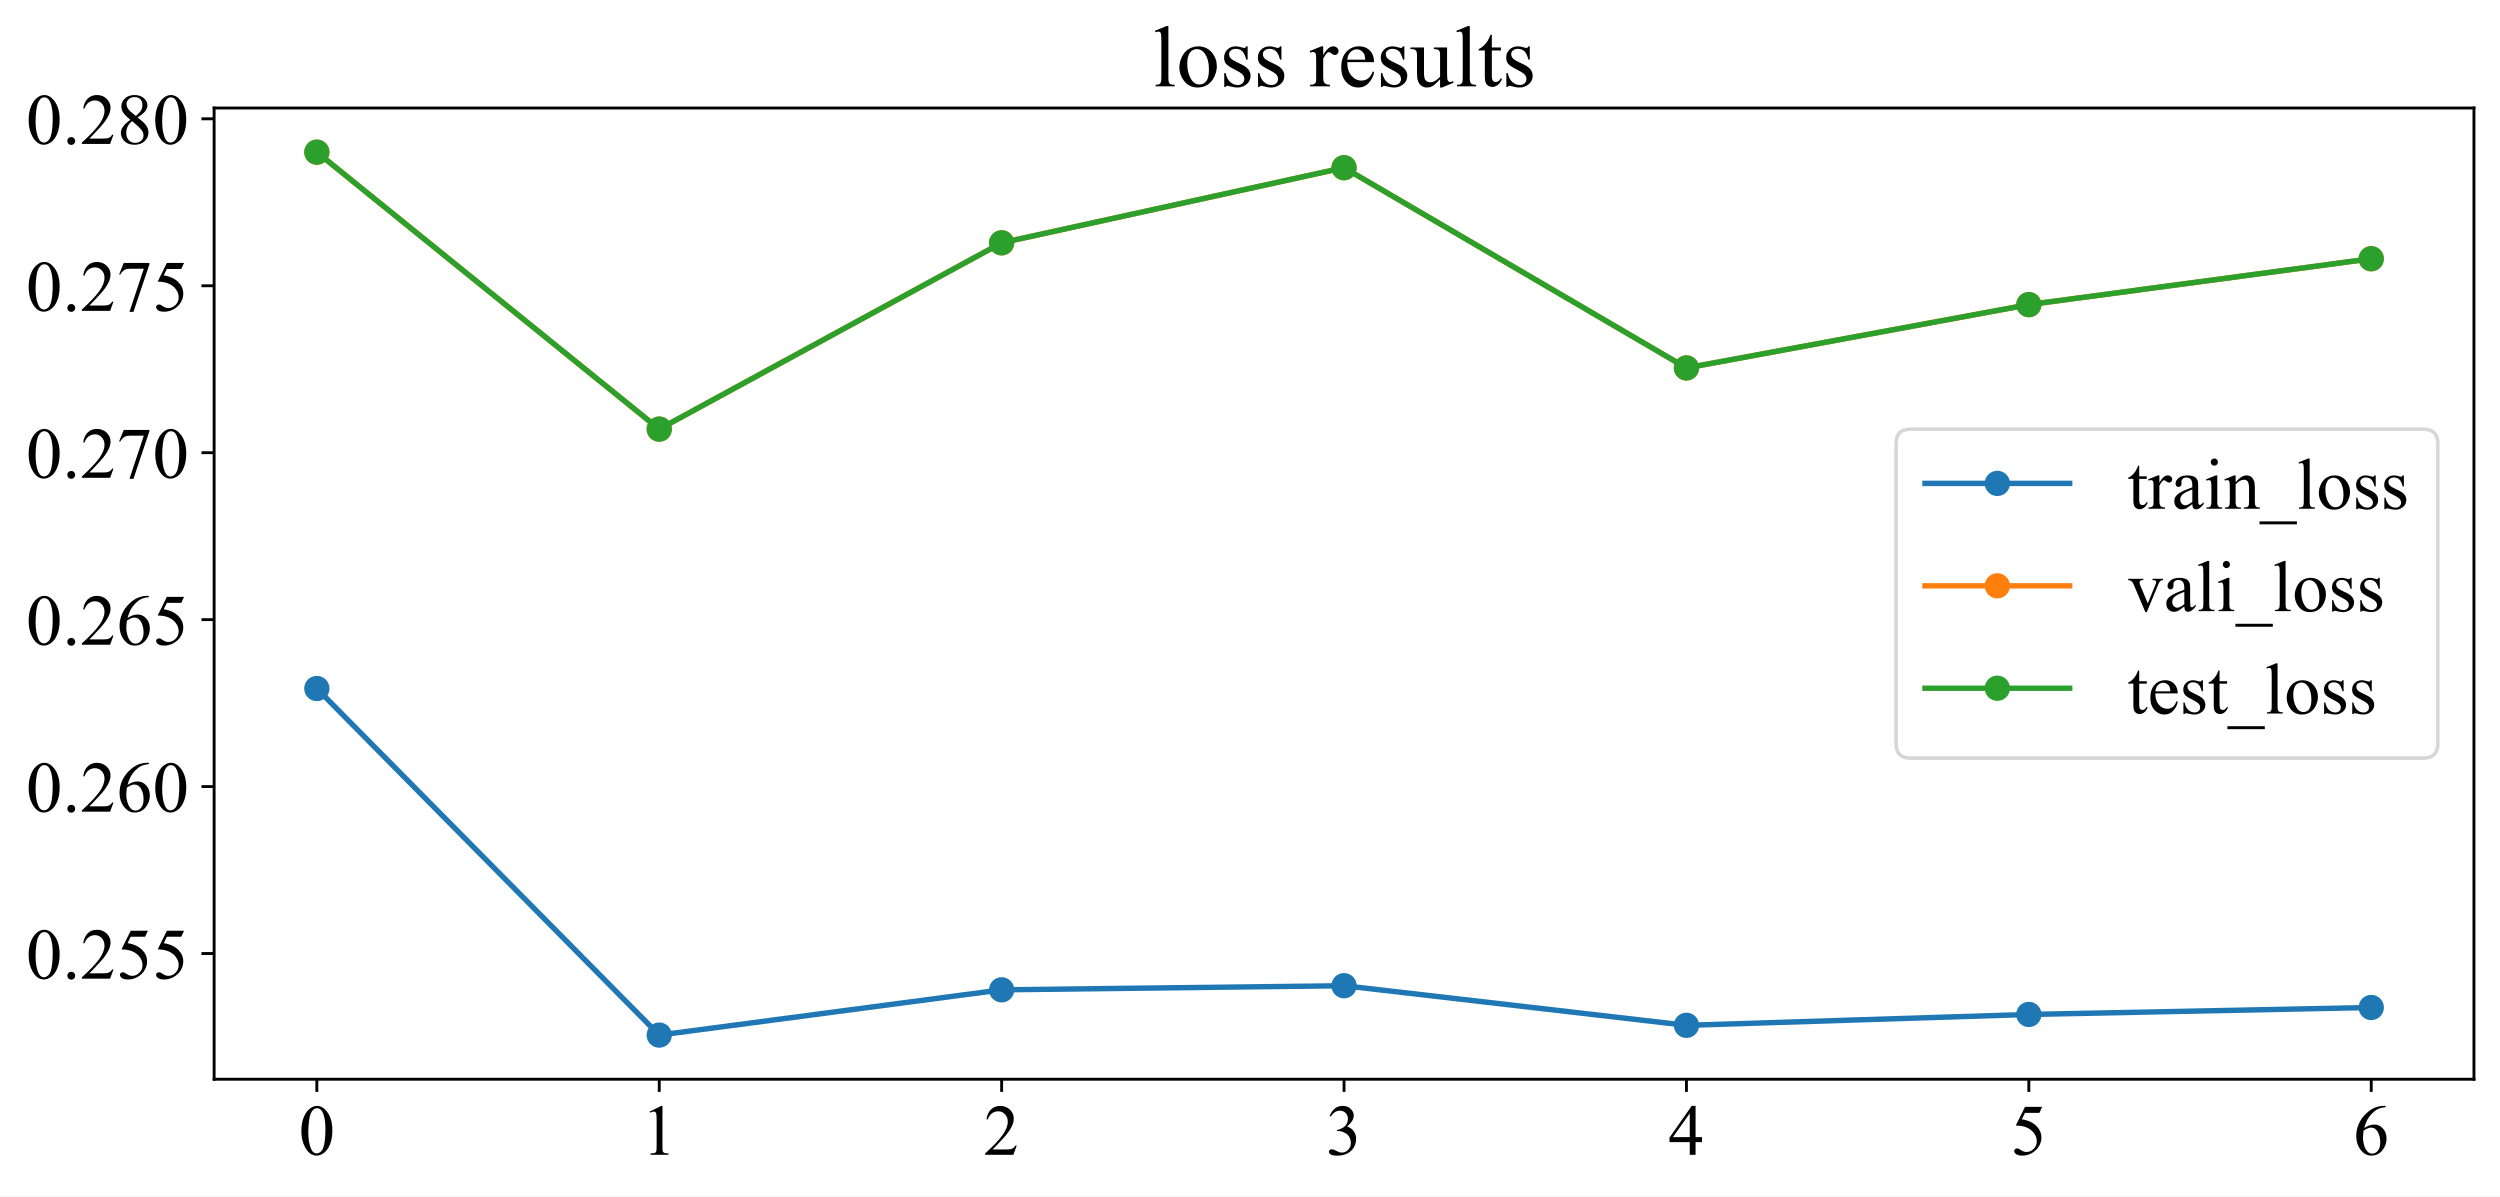
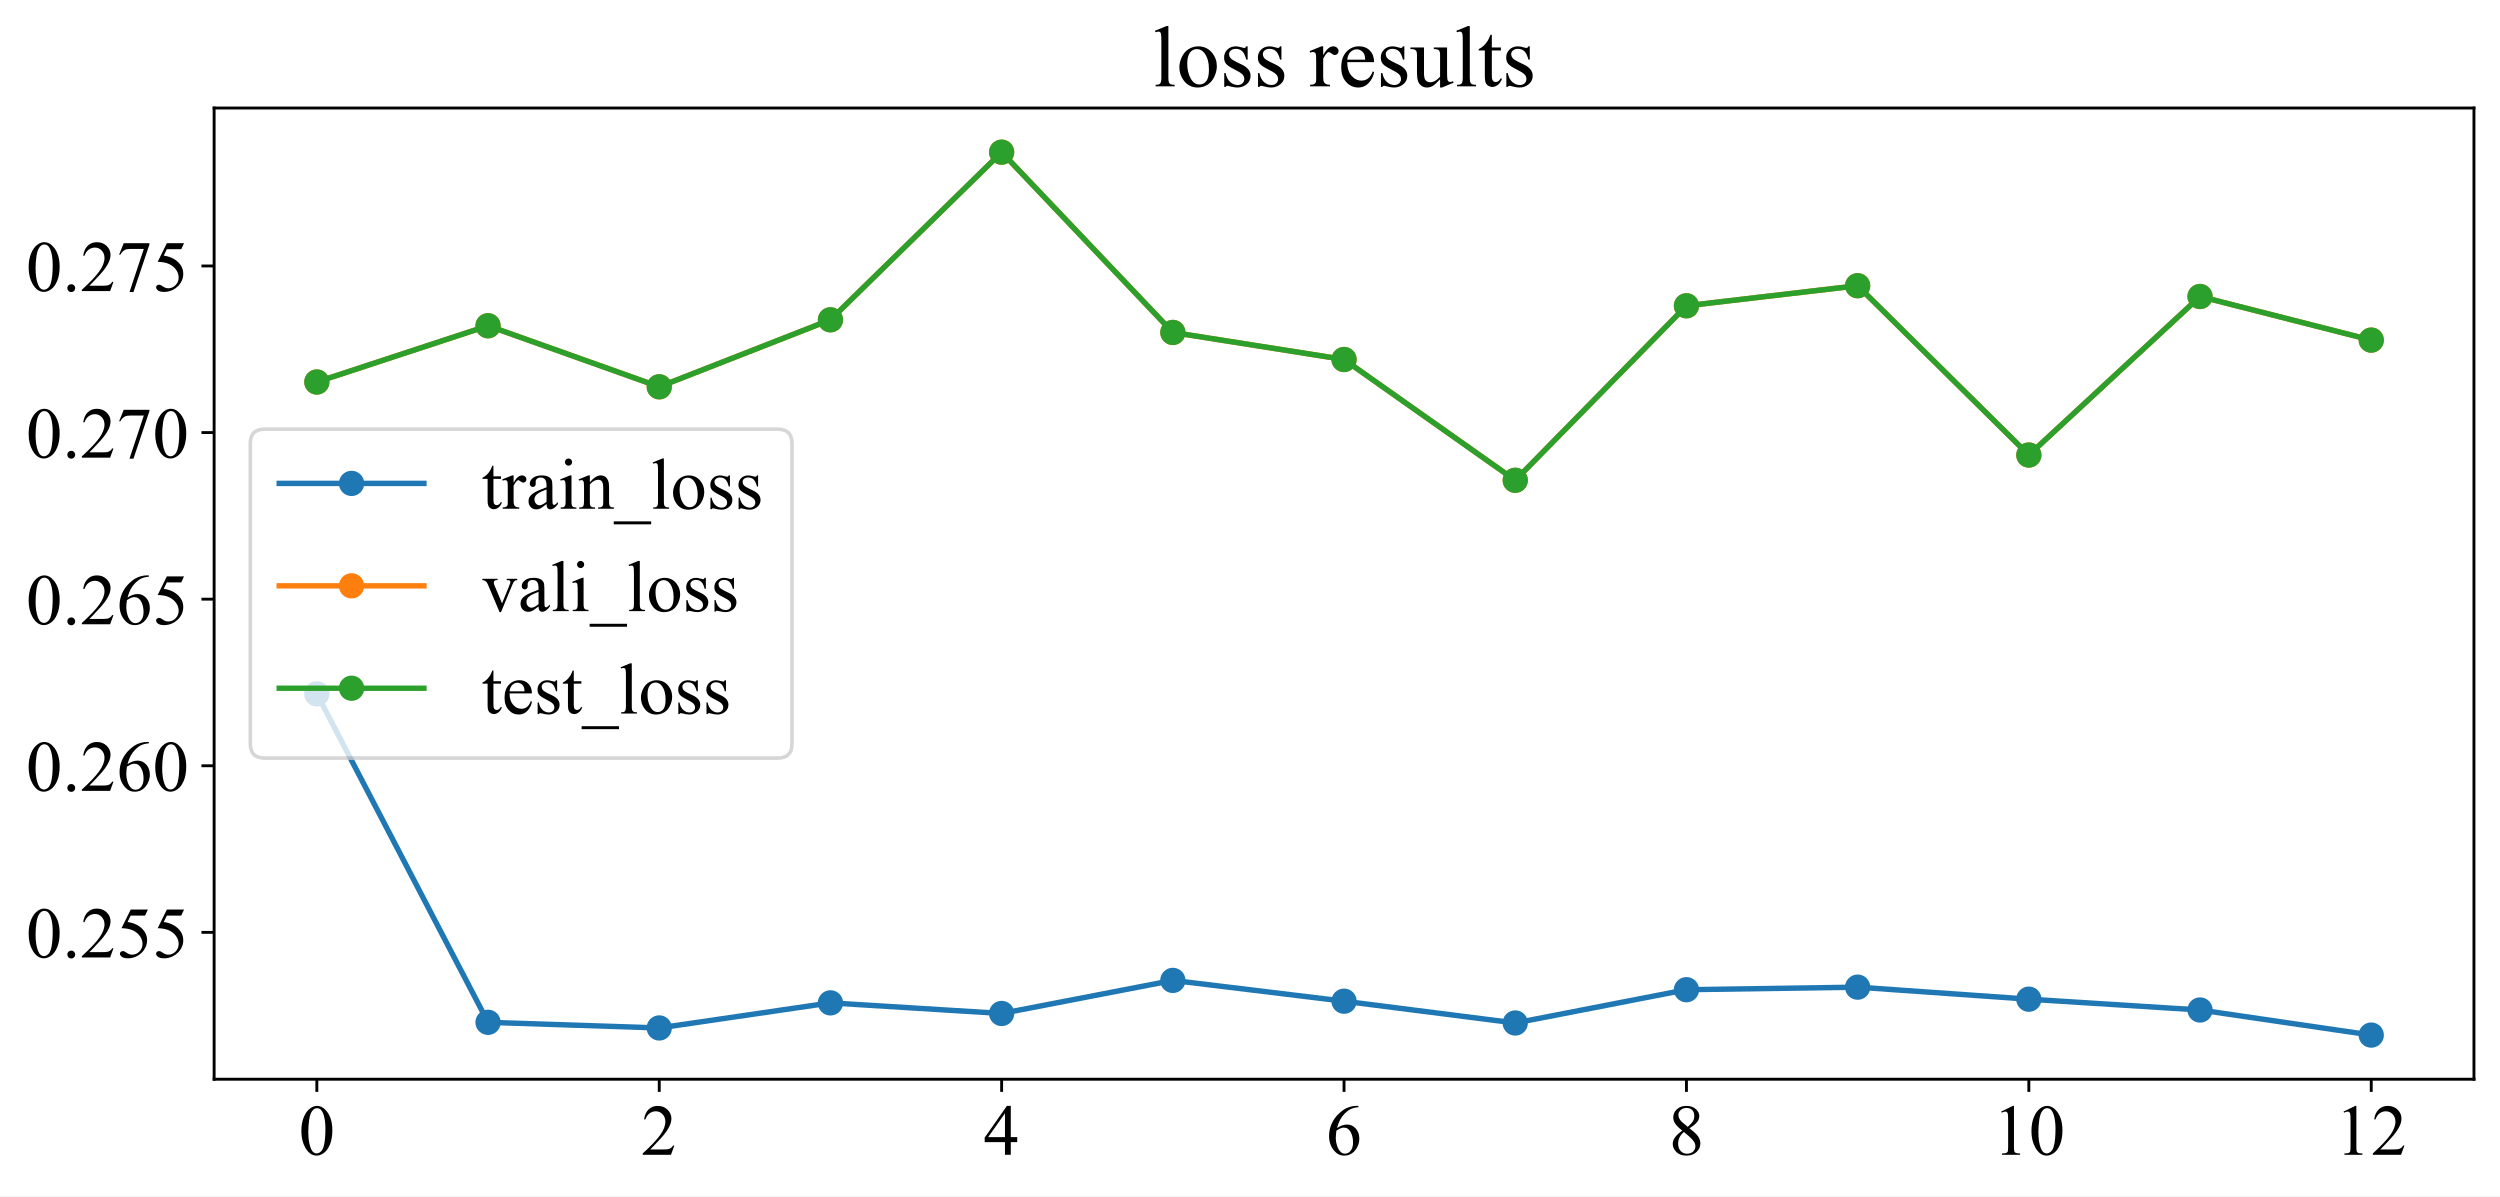
<svg xmlns="http://www.w3.org/2000/svg" xmlns:xlink="http://www.w3.org/1999/xlink" width="691.2pt" height="330.751pt" viewBox="0 0 691.2 330.751" version="1.1">
  <defs>
    <style type="text/css">*{stroke-linejoin: round; stroke-linecap: butt}</style>
  </defs>
  <g id="figure_1">
    <g id="patch_1">
      <path d="M 0 330.751  L 691.2 330.751  L 691.2 0  L 0 0  z " style="fill: #ffffff" />
    </g>
    <g id="axes_1">
      <g id="patch_2">
        <path d="M 59.2 298.385  L 684 298.385  L 684 29.865  L 59.2 29.865  z " style="fill: #ffffff" />
      </g>
      <g id="matplotlib.axis_1">
        <g id="xtick_1">
          <g id="line2d_1">
            <defs>
-               <path id="m67ac9204cd" d="M 0 0  L 0 3.5  " style="stroke: #000000; stroke-width: 0.8" />
+               <path id="m370ba5bcae" d="M 0 0  L 0 3.5  " style="stroke: #000000; stroke-width: 0.8" />
            </defs>
            <g>
-               <use xlink:href="#m67ac9204cd" x="87.6" y="298.385" style="stroke: #000000; stroke-width: 0.8" />
+               <use xlink:href="#m370ba5bcae" x="87.6" y="298.385" style="stroke: #000000; stroke-width: 0.8" />
            </g>
          </g>
          <g id="text_1">
            <g transform="translate(82.6 319.2725) scale(0.2 -0.2)">
              <defs>
                <path id="TimesNewRomanPSMT-30" d="M 231 2094  Q 231 2819 450 3342  Q 669 3866 1031 4122  Q 1313 4325 1613 4325  Q 2100 4325 2488 3828  Q 2972 3213 2972 2159  Q 2972 1422 2759 906  Q 2547 391 2217 158  Q 1888 -75 1581 -75  Q 975 -75 572 641  Q 231 1244 231 2094  z M 844 2016  Q 844 1141 1059 588  Q 1238 122 1591 122  Q 1759 122 1940 273  Q 2122 425 2216 781  Q 2359 1319 2359 2297  Q 2359 3022 2209 3506  Q 2097 3866 1919 4016  Q 1791 4119 1609 4119  Q 1397 4119 1231 3928  Q 1006 3669 925 3112  Q 844 2556 844 2016  z " transform="scale(0.015625)" />
              </defs>
              <use xlink:href="#TimesNewRomanPSMT-30" />
            </g>
          </g>
        </g>
        <g id="xtick_2">
          <g id="line2d_2">
            <g>
-               <use xlink:href="#m67ac9204cd" x="182.267" y="298.385" style="stroke: #000000; stroke-width: 0.8" />
+               <use xlink:href="#m370ba5bcae" x="182.267" y="298.385" style="stroke: #000000; stroke-width: 0.8" />
            </g>
          </g>
          <g id="text_2">
            <g transform="translate(177.2667 319.2725) scale(0.2 -0.2)">
              <defs>
-                 <path id="TimesNewRomanPSMT-31" d="M 750 3822  L 1781 4325  L 1884 4325  L 1884 747  Q 1884 391 1914 303  Q 1944 216 2037 169  Q 2131 122 2419 116  L 2419 0  L 825 0  L 825 116  Q 1125 122 1212 167  Q 1300 213 1334 289  Q 1369 366 1369 747  L 1369 3034  Q 1369 3497 1338 3628  Q 1316 3728 1258 3775  Q 1200 3822 1119 3822  Q 1003 3822 797 3725  L 750 3822  z " transform="scale(0.015625)" />
-               </defs>
-               <use xlink:href="#TimesNewRomanPSMT-31" />
+                 <path id="TimesNewRomanPSMT-32" d="M 2934 816  L 2638 0  L 138 0  L 138 116  Q 1241 1122 1691 1759  Q 2141 2397 2141 2925  Q 2141 3328 1894 3587  Q 1647 3847 1303 3847  Q 991 3847 742 3664  Q 494 3481 375 3128  L 259 3128  Q 338 3706 661 4015  Q 984 4325 1469 4325  Q 1984 4325 2329 3994  Q 2675 3663 2675 3213  Q 2675 2891 2525 2569  Q 2294 2063 1775 1497  Q 997 647 803 472  L 1909 472  Q 2247 472 2383 497  Q 2519 522 2628 598  Q 2738 675 2819 816  L 2934 816  z " transform="scale(0.015625)" />
+               </defs>
+               <use xlink:href="#TimesNewRomanPSMT-32" />
            </g>
          </g>
        </g>
        <g id="xtick_3">
          <g id="line2d_3">
            <g>
-               <use xlink:href="#m67ac9204cd" x="276.933" y="298.385" style="stroke: #000000; stroke-width: 0.8" />
+               <use xlink:href="#m370ba5bcae" x="276.933" y="298.385" style="stroke: #000000; stroke-width: 0.8" />
            </g>
          </g>
          <g id="text_3">
            <g transform="translate(271.9333 319.2725) scale(0.2 -0.2)">
              <defs>
-                 <path id="TimesNewRomanPSMT-32" d="M 2934 816  L 2638 0  L 138 0  L 138 116  Q 1241 1122 1691 1759  Q 2141 2397 2141 2925  Q 2141 3328 1894 3587  Q 1647 3847 1303 3847  Q 991 3847 742 3664  Q 494 3481 375 3128  L 259 3128  Q 338 3706 661 4015  Q 984 4325 1469 4325  Q 1984 4325 2329 3994  Q 2675 3663 2675 3213  Q 2675 2891 2525 2569  Q 2294 2063 1775 1497  Q 997 647 803 472  L 1909 472  Q 2247 472 2383 497  Q 2519 522 2628 598  Q 2738 675 2819 816  L 2934 816  z " transform="scale(0.015625)" />
-               </defs>
-               <use xlink:href="#TimesNewRomanPSMT-32" />
+                 <path id="TimesNewRomanPSMT-34" d="M 2978 1563  L 2978 1119  L 2409 1119  L 2409 0  L 1894 0  L 1894 1119  L 100 1119  L 100 1519  L 2066 4325  L 2409 4325  L 2409 1563  L 2978 1563  z M 1894 1563  L 1894 3666  L 406 1563  L 1894 1563  z " transform="scale(0.015625)" />
+               </defs>
+               <use xlink:href="#TimesNewRomanPSMT-34" />
            </g>
          </g>
        </g>
        <g id="xtick_4">
          <g id="line2d_4">
            <g>
-               <use xlink:href="#m67ac9204cd" x="371.6" y="298.385" style="stroke: #000000; stroke-width: 0.8" />
+               <use xlink:href="#m370ba5bcae" x="371.6" y="298.385" style="stroke: #000000; stroke-width: 0.8" />
            </g>
          </g>
          <g id="text_4">
            <g transform="translate(366.6 319.2725) scale(0.2 -0.2)">
              <defs>
-                 <path id="TimesNewRomanPSMT-33" d="M 325 3431  Q 506 3859 782 4092  Q 1059 4325 1472 4325  Q 1981 4325 2253 3994  Q 2459 3747 2459 3466  Q 2459 3003 1878 2509  Q 2269 2356 2469 2072  Q 2669 1788 2669 1403  Q 2669 853 2319 450  Q 1863 -75 997 -75  Q 569 -75 414 31  Q 259 138 259 259  Q 259 350 332 419  Q 406 488 509 488  Q 588 488 669 463  Q 722 447 909 348  Q 1097 250 1169 231  Q 1284 197 1416 197  Q 1734 197 1970 444  Q 2206 691 2206 1028  Q 2206 1275 2097 1509  Q 2016 1684 1919 1775  Q 1784 1900 1550 2001  Q 1316 2103 1072 2103  L 972 2103  L 972 2197  Q 1219 2228 1467 2375  Q 1716 2522 1828 2728  Q 1941 2934 1941 3181  Q 1941 3503 1739 3701  Q 1538 3900 1238 3900  Q 753 3900 428 3381  L 325 3431  z " transform="scale(0.015625)" />
-               </defs>
-               <use xlink:href="#TimesNewRomanPSMT-33" />
+                 <path id="TimesNewRomanPSMT-36" d="M 2869 4325  L 2869 4209  Q 2456 4169 2195 4045  Q 1934 3922 1679 3669  Q 1425 3416 1258 3105  Q 1091 2794 978 2366  Q 1428 2675 1881 2675  Q 2316 2675 2634 2325  Q 2953 1975 2953 1425  Q 2953 894 2631 456  Q 2244 -75 1606 -75  Q 1172 -75 869 213  Q 275 772 275 1663  Q 275 2231 503 2743  Q 731 3256 1154 3653  Q 1578 4050 1965 4187  Q 2353 4325 2688 4325  L 2869 4325  z M 925 2138  Q 869 1716 869 1456  Q 869 1156 980 804  Q 1091 453 1309 247  Q 1469 100 1697 100  Q 1969 100 2183 356  Q 2397 613 2397 1088  Q 2397 1622 2184 2012  Q 1972 2403 1581 2403  Q 1463 2403 1327 2353  Q 1191 2303 925 2138  z " transform="scale(0.015625)" />
+               </defs>
+               <use xlink:href="#TimesNewRomanPSMT-36" />
            </g>
          </g>
        </g>
        <g id="xtick_5">
          <g id="line2d_5">
            <g>
-               <use xlink:href="#m67ac9204cd" x="466.267" y="298.385" style="stroke: #000000; stroke-width: 0.8" />
+               <use xlink:href="#m370ba5bcae" x="466.267" y="298.385" style="stroke: #000000; stroke-width: 0.8" />
            </g>
          </g>
          <g id="text_5">
            <g transform="translate(461.2667 319.2725) scale(0.2 -0.2)">
              <defs>
-                 <path id="TimesNewRomanPSMT-34" d="M 2978 1563  L 2978 1119  L 2409 1119  L 2409 0  L 1894 0  L 1894 1119  L 100 1119  L 100 1519  L 2066 4325  L 2409 4325  L 2409 1563  L 2978 1563  z M 1894 1563  L 1894 3666  L 406 1563  L 1894 1563  z " transform="scale(0.015625)" />
-               </defs>
-               <use xlink:href="#TimesNewRomanPSMT-34" />
+                 <path id="TimesNewRomanPSMT-38" d="M 1228 2134  Q 725 2547 579 2797  Q 434 3047 434 3316  Q 434 3728 753 4026  Q 1072 4325 1600 4325  Q 2113 4325 2425 4047  Q 2738 3769 2738 3413  Q 2738 3175 2569 2928  Q 2400 2681 1866 2347  Q 2416 1922 2594 1678  Q 2831 1359 2831 1006  Q 2831 559 2490 242  Q 2150 -75 1597 -75  Q 994 -75 656 303  Q 388 606 388 966  Q 388 1247 577 1523  Q 766 1800 1228 2134  z M 1719 2469  Q 2094 2806 2194 3001  Q 2294 3197 2294 3444  Q 2294 3772 2109 3958  Q 1925 4144 1606 4144  Q 1288 4144 1088 3959  Q 888 3775 888 3528  Q 888 3366 970 3203  Q 1053 3041 1206 2894  L 1719 2469  z M 1375 2016  Q 1116 1797 991 1539  Q 866 1281 866 981  Q 866 578 1086 336  Q 1306 94 1647 94  Q 1984 94 2187 284  Q 2391 475 2391 747  Q 2391 972 2272 1150  Q 2050 1481 1375 2016  z " transform="scale(0.015625)" />
+               </defs>
+               <use xlink:href="#TimesNewRomanPSMT-38" />
            </g>
          </g>
        </g>
        <g id="xtick_6">
          <g id="line2d_6">
            <g>
-               <use xlink:href="#m67ac9204cd" x="560.933" y="298.385" style="stroke: #000000; stroke-width: 0.8" />
+               <use xlink:href="#m370ba5bcae" x="560.933" y="298.385" style="stroke: #000000; stroke-width: 0.8" />
            </g>
          </g>
          <g id="text_6">
-             <g transform="translate(555.9333 319.2725) scale(0.2 -0.2)">
-               <defs>
-                 <path id="TimesNewRomanPSMT-35" d="M 2778 4238  L 2534 3706  L 1259 3706  L 981 3138  Q 1809 3016 2294 2522  Q 2709 2097 2709 1522  Q 2709 1188 2573 903  Q 2438 619 2231 419  Q 2025 219 1772 97  Q 1413 -75 1034 -75  Q 653 -75 479 54  Q 306 184 306 341  Q 306 428 378 495  Q 450 563 559 563  Q 641 563 702 538  Q 763 513 909 409  Q 1144 247 1384 247  Q 1750 247 2026 523  Q 2303 800 2303 1197  Q 2303 1581 2056 1914  Q 1809 2247 1375 2428  Q 1034 2569 447 2591  L 1259 4238  L 2778 4238  z " transform="scale(0.015625)" />
-               </defs>
-               <use xlink:href="#TimesNewRomanPSMT-35" />
+             <g transform="translate(550.9333 319.2725) scale(0.2 -0.2)">
+               <defs>
+                 <path id="TimesNewRomanPSMT-31" d="M 750 3822  L 1781 4325  L 1884 4325  L 1884 747  Q 1884 391 1914 303  Q 1944 216 2037 169  Q 2131 122 2419 116  L 2419 0  L 825 0  L 825 116  Q 1125 122 1212 167  Q 1300 213 1334 289  Q 1369 366 1369 747  L 1369 3034  Q 1369 3497 1338 3628  Q 1316 3728 1258 3775  Q 1200 3822 1119 3822  Q 1003 3822 797 3725  L 750 3822  z " transform="scale(0.015625)" />
+               </defs>
+               <use xlink:href="#TimesNewRomanPSMT-31" />
+               <use xlink:href="#TimesNewRomanPSMT-30" x="50" />
            </g>
          </g>
        </g>
        <g id="xtick_7">
          <g id="line2d_7">
            <g>
-               <use xlink:href="#m67ac9204cd" x="655.6" y="298.385" style="stroke: #000000; stroke-width: 0.8" />
+               <use xlink:href="#m370ba5bcae" x="655.6" y="298.385" style="stroke: #000000; stroke-width: 0.8" />
            </g>
          </g>
          <g id="text_7">
-             <g transform="translate(650.6 319.2725) scale(0.2 -0.2)">
-               <defs>
-                 <path id="TimesNewRomanPSMT-36" d="M 2869 4325  L 2869 4209  Q 2456 4169 2195 4045  Q 1934 3922 1679 3669  Q 1425 3416 1258 3105  Q 1091 2794 978 2366  Q 1428 2675 1881 2675  Q 2316 2675 2634 2325  Q 2953 1975 2953 1425  Q 2953 894 2631 456  Q 2244 -75 1606 -75  Q 1172 -75 869 213  Q 275 772 275 1663  Q 275 2231 503 2743  Q 731 3256 1154 3653  Q 1578 4050 1965 4187  Q 2353 4325 2688 4325  L 2869 4325  z M 925 2138  Q 869 1716 869 1456  Q 869 1156 980 804  Q 1091 453 1309 247  Q 1469 100 1697 100  Q 1969 100 2183 356  Q 2397 613 2397 1088  Q 2397 1622 2184 2012  Q 1972 2403 1581 2403  Q 1463 2403 1327 2353  Q 1191 2303 925 2138  z " transform="scale(0.015625)" />
-               </defs>
-               <use xlink:href="#TimesNewRomanPSMT-36" />
+             <g transform="translate(645.6 319.2725) scale(0.2 -0.2)">
+               <use xlink:href="#TimesNewRomanPSMT-31" />
+               <use xlink:href="#TimesNewRomanPSMT-32" x="50" />
            </g>
          </g>
        </g>
      </g>
      <g id="matplotlib.axis_2">
        <g id="ytick_1">
          <g id="line2d_8">
            <defs>
-               <path id="mc01f4f0c66" d="M 0 0  L -3.5 0  " style="stroke: #000000; stroke-width: 0.8" />
+               <path id="m5ca596a3f6" d="M 0 0  L -3.5 0  " style="stroke: #000000; stroke-width: 0.8" />
            </defs>
            <g>
-               <use xlink:href="#mc01f4f0c66" x="59.2" y="263.63" style="stroke: #000000; stroke-width: 0.8" />
+               <use xlink:href="#m5ca596a3f6" x="59.2" y="257.776" style="stroke: #000000; stroke-width: 0.8" />
            </g>
          </g>
          <g id="text_8">
-             <g transform="translate(7.2 270.5738) scale(0.2 -0.2)">
+             <g transform="translate(7.2 264.7196) scale(0.2 -0.2)">
              <defs>
                <path id="TimesNewRomanPSMT-2e" d="M 800 606  Q 947 606 1047 504  Q 1147 403 1147 259  Q 1147 116 1045 14  Q 944 -88 800 -88  Q 656 -88 554 14  Q 453 116 453 259  Q 453 406 554 506  Q 656 606 800 606  z " transform="scale(0.015625)" />
+                 <path id="TimesNewRomanPSMT-35" d="M 2778 4238  L 2534 3706  L 1259 3706  L 981 3138  Q 1809 3016 2294 2522  Q 2709 2097 2709 1522  Q 2709 1188 2573 903  Q 2438 619 2231 419  Q 2025 219 1772 97  Q 1413 -75 1034 -75  Q 653 -75 479 54  Q 306 184 306 341  Q 306 428 378 495  Q 450 563 559 563  Q 641 563 702 538  Q 763 513 909 409  Q 1144 247 1384 247  Q 1750 247 2026 523  Q 2303 800 2303 1197  Q 2303 1581 2056 1914  Q 1809 2247 1375 2428  Q 1034 2569 447 2591  L 1259 4238  L 2778 4238  z " transform="scale(0.015625)" />
              </defs>
              <use xlink:href="#TimesNewRomanPSMT-30" />
              <use xlink:href="#TimesNewRomanPSMT-2e" x="50" />
              <use xlink:href="#TimesNewRomanPSMT-32" x="75" />
              <use xlink:href="#TimesNewRomanPSMT-35" x="125" />
              <use xlink:href="#TimesNewRomanPSMT-35" x="175" />
            </g>
          </g>
        </g>
        <g id="ytick_2">
          <g id="line2d_9">
            <g>
-               <use xlink:href="#mc01f4f0c66" x="59.2" y="217.473" style="stroke: #000000; stroke-width: 0.8" />
+               <use xlink:href="#m5ca596a3f6" x="59.2" y="211.715" style="stroke: #000000; stroke-width: 0.8" />
            </g>
          </g>
          <g id="text_9">
-             <g transform="translate(7.2 224.4169) scale(0.2 -0.2)">
+             <g transform="translate(7.2 218.6587) scale(0.2 -0.2)">
              <use xlink:href="#TimesNewRomanPSMT-30" />
              <use xlink:href="#TimesNewRomanPSMT-2e" x="50" />
              <use xlink:href="#TimesNewRomanPSMT-32" x="75" />
              <use xlink:href="#TimesNewRomanPSMT-36" x="125" />
              <use xlink:href="#TimesNewRomanPSMT-30" x="175" />
            </g>
          </g>
        </g>
        <g id="ytick_3">
          <g id="line2d_10">
            <g>
-               <use xlink:href="#mc01f4f0c66" x="59.2" y="171.316" style="stroke: #000000; stroke-width: 0.8" />
+               <use xlink:href="#m5ca596a3f6" x="59.2" y="165.654" style="stroke: #000000; stroke-width: 0.8" />
            </g>
          </g>
          <g id="text_10">
-             <g transform="translate(7.2 178.2601) scale(0.2 -0.2)">
+             <g transform="translate(7.2 172.5979) scale(0.2 -0.2)">
              <use xlink:href="#TimesNewRomanPSMT-30" />
              <use xlink:href="#TimesNewRomanPSMT-2e" x="50" />
              <use xlink:href="#TimesNewRomanPSMT-32" x="75" />
              <use xlink:href="#TimesNewRomanPSMT-36" x="125" />
              <use xlink:href="#TimesNewRomanPSMT-35" x="175" />
            </g>
          </g>
        </g>
        <g id="ytick_4">
          <g id="line2d_11">
            <g>
-               <use xlink:href="#mc01f4f0c66" x="59.2" y="125.159" style="stroke: #000000; stroke-width: 0.8" />
+               <use xlink:href="#m5ca596a3f6" x="59.2" y="119.593" style="stroke: #000000; stroke-width: 0.8" />
            </g>
          </g>
          <g id="text_11">
-             <g transform="translate(7.2 132.1033) scale(0.2 -0.2)">
+             <g transform="translate(7.2 126.537) scale(0.2 -0.2)">
              <defs>
                <path id="TimesNewRomanPSMT-37" d="M 644 4238  L 2916 4238  L 2916 4119  L 1503 -88  L 1153 -88  L 2419 3728  L 1253 3728  Q 900 3728 750 3644  Q 488 3500 328 3200  L 238 3234  L 644 4238  z " transform="scale(0.015625)" />
              </defs>
              <use xlink:href="#TimesNewRomanPSMT-30" />
              <use xlink:href="#TimesNewRomanPSMT-2e" x="50" />
              <use xlink:href="#TimesNewRomanPSMT-32" x="75" />
              <use xlink:href="#TimesNewRomanPSMT-37" x="125" />
              <use xlink:href="#TimesNewRomanPSMT-30" x="175" />
            </g>
          </g>
        </g>
        <g id="ytick_5">
          <g id="line2d_12">
            <g>
-               <use xlink:href="#mc01f4f0c66" x="59.2" y="79.003" style="stroke: #000000; stroke-width: 0.8" />
+               <use xlink:href="#m5ca596a3f6" x="59.2" y="73.532" style="stroke: #000000; stroke-width: 0.8" />
            </g>
          </g>
          <g id="text_12">
-             <g transform="translate(7.2 85.94641) scale(0.2 -0.2)">
+             <g transform="translate(7.2 80.47618) scale(0.2 -0.2)">
              <use xlink:href="#TimesNewRomanPSMT-30" />
              <use xlink:href="#TimesNewRomanPSMT-2e" x="50" />
              <use xlink:href="#TimesNewRomanPSMT-32" x="75" />
              <use xlink:href="#TimesNewRomanPSMT-37" x="125" />
              <use xlink:href="#TimesNewRomanPSMT-35" x="175" />
            </g>
          </g>
        </g>
-         <g id="ytick_6">
-           <g id="line2d_13">
-             <g>
-               <use xlink:href="#mc01f4f0c66" x="59.2" y="32.846" style="stroke: #000000; stroke-width: 0.8" />
-             </g>
-           </g>
-           <g id="text_13">
-             <g transform="translate(7.2 39.78957) scale(0.2 -0.2)">
-               <defs>
-                 <path id="TimesNewRomanPSMT-38" d="M 1228 2134  Q 725 2547 579 2797  Q 434 3047 434 3316  Q 434 3728 753 4026  Q 1072 4325 1600 4325  Q 2113 4325 2425 4047  Q 2738 3769 2738 3413  Q 2738 3175 2569 2928  Q 2400 2681 1866 2347  Q 2416 1922 2594 1678  Q 2831 1359 2831 1006  Q 2831 559 2490 242  Q 2150 -75 1597 -75  Q 994 -75 656 303  Q 388 606 388 966  Q 388 1247 577 1523  Q 766 1800 1228 2134  z M 1719 2469  Q 2094 2806 2194 3001  Q 2294 3197 2294 3444  Q 2294 3772 2109 3958  Q 1925 4144 1606 4144  Q 1288 4144 1088 3959  Q 888 3775 888 3528  Q 888 3366 970 3203  Q 1053 3041 1206 2894  L 1719 2469  z M 1375 2016  Q 1116 1797 991 1539  Q 866 1281 866 981  Q 866 578 1086 336  Q 1306 94 1647 94  Q 1984 94 2187 284  Q 2391 475 2391 747  Q 2391 972 2272 1150  Q 2050 1481 1375 2016  z " transform="scale(0.015625)" />
-               </defs>
-               <use xlink:href="#TimesNewRomanPSMT-30" />
-               <use xlink:href="#TimesNewRomanPSMT-2e" x="50" />
-               <use xlink:href="#TimesNewRomanPSMT-32" x="75" />
-               <use xlink:href="#TimesNewRomanPSMT-38" x="125" />
-               <use xlink:href="#TimesNewRomanPSMT-30" x="175" />
-             </g>
-           </g>
+       </g>
+       <g id="line2d_13">
+         <path d="M 87.6 191.839  L 134.933 282.651  L 182.267 284.208  L 229.6 277.274  L 276.933 280.206  L 324.267 271.062  L 371.6 276.812  L 418.933 282.837  L 466.267 273.633  L 513.6 272.931  L 560.933 276.254  L 608.267 279.245  L 655.6 286.18  " clip-path="url(#pe466300dbd)" style="fill: none; stroke: #1f77b4; stroke-width: 1.5; stroke-linecap: square" />
+         <defs>
+           <path id="m47f98e4c2b" d="M 0 3  C 0.796 3 1.559 2.684 2.121 2.121  C 2.684 1.559 3 0.796 3 0  C 3 -0.796 2.684 -1.559 2.121 -2.121  C 1.559 -2.684 0.796 -3 0 -3  C -0.796 -3 -1.559 -2.684 -2.121 -2.121  C -2.684 -1.559 -3 -0.796 -3 0  C -3 0.796 -2.684 1.559 -2.121 2.121  C -1.559 2.684 -0.796 3 0 3  z " style="stroke: #1f77b4" />
+         </defs>
+         <g clip-path="url(#pe466300dbd)">
+           <use xlink:href="#m47f98e4c2b" x="87.6" y="191.839" style="fill: #1f77b4; stroke: #1f77b4" />
+           <use xlink:href="#m47f98e4c2b" x="134.933" y="282.651" style="fill: #1f77b4; stroke: #1f77b4" />
+           <use xlink:href="#m47f98e4c2b" x="182.267" y="284.208" style="fill: #1f77b4; stroke: #1f77b4" />
+           <use xlink:href="#m47f98e4c2b" x="229.6" y="277.274" style="fill: #1f77b4; stroke: #1f77b4" />
+           <use xlink:href="#m47f98e4c2b" x="276.933" y="280.206" style="fill: #1f77b4; stroke: #1f77b4" />
+           <use xlink:href="#m47f98e4c2b" x="324.267" y="271.062" style="fill: #1f77b4; stroke: #1f77b4" />
+           <use xlink:href="#m47f98e4c2b" x="371.6" y="276.812" style="fill: #1f77b4; stroke: #1f77b4" />
+           <use xlink:href="#m47f98e4c2b" x="418.933" y="282.837" style="fill: #1f77b4; stroke: #1f77b4" />
+           <use xlink:href="#m47f98e4c2b" x="466.267" y="273.633" style="fill: #1f77b4; stroke: #1f77b4" />
+           <use xlink:href="#m47f98e4c2b" x="513.6" y="272.931" style="fill: #1f77b4; stroke: #1f77b4" />
+           <use xlink:href="#m47f98e4c2b" x="560.933" y="276.254" style="fill: #1f77b4; stroke: #1f77b4" />
+           <use xlink:href="#m47f98e4c2b" x="608.267" y="279.245" style="fill: #1f77b4; stroke: #1f77b4" />
+           <use xlink:href="#m47f98e4c2b" x="655.6" y="286.18" style="fill: #1f77b4; stroke: #1f77b4" />
        </g>
      </g>
      <g id="line2d_14">
-         <path d="M 87.6 190.364  L 182.267 286.18  L 276.933 273.666  L 371.6 272.532  L 466.267 283.484  L 560.933 280.475  L 655.6 278.549  " clip-path="url(#p578f5b0ed4)" style="fill: none; stroke: #1f77b4; stroke-width: 1.5; stroke-linecap: square" />
+         <path d="M 87.6 105.619  L 134.933 90.066  L 182.267 106.942  L 229.6 88.421  L 276.933 42.07  L 324.267 91.914  L 371.6 99.396  L 418.933 132.79  L 466.267 84.541  L 513.6 78.996  L 560.933 125.806  L 608.267 81.979  L 655.6 94.033  " clip-path="url(#pe466300dbd)" style="fill: none; stroke: #ff7f0e; stroke-width: 1.5; stroke-linecap: square" />
        <defs>
-           <path id="m473e03d197" d="M 0 3  C 0.796 3 1.559 2.684 2.121 2.121  C 2.684 1.559 3 0.796 3 0  C 3 -0.796 2.684 -1.559 2.121 -2.121  C 1.559 -2.684 0.796 -3 0 -3  C -0.796 -3 -1.559 -2.684 -2.121 -2.121  C -2.684 -1.559 -3 -0.796 -3 0  C -3 0.796 -2.684 1.559 -2.121 2.121  C -1.559 2.684 -0.796 3 0 3  z " style="stroke: #1f77b4" />
+           <path id="mf365fadf00" d="M 0 3  C 0.796 3 1.559 2.684 2.121 2.121  C 2.684 1.559 3 0.796 3 0  C 3 -0.796 2.684 -1.559 2.121 -2.121  C 1.559 -2.684 0.796 -3 0 -3  C -0.796 -3 -1.559 -2.684 -2.121 -2.121  C -2.684 -1.559 -3 -0.796 -3 0  C -3 0.796 -2.684 1.559 -2.121 2.121  C -1.559 2.684 -0.796 3 0 3  z " style="stroke: #ff7f0e" />
        </defs>
-         <g clip-path="url(#p578f5b0ed4)">
-           <use xlink:href="#m473e03d197" x="87.6" y="190.364" style="fill: #1f77b4; stroke: #1f77b4" />
-           <use xlink:href="#m473e03d197" x="182.267" y="286.18" style="fill: #1f77b4; stroke: #1f77b4" />
-           <use xlink:href="#m473e03d197" x="276.933" y="273.666" style="fill: #1f77b4; stroke: #1f77b4" />
-           <use xlink:href="#m473e03d197" x="371.6" y="272.532" style="fill: #1f77b4; stroke: #1f77b4" />
-           <use xlink:href="#m473e03d197" x="466.267" y="283.484" style="fill: #1f77b4; stroke: #1f77b4" />
-           <use xlink:href="#m473e03d197" x="560.933" y="280.475" style="fill: #1f77b4; stroke: #1f77b4" />
-           <use xlink:href="#m473e03d197" x="655.6" y="278.549" style="fill: #1f77b4; stroke: #1f77b4" />
+         <g clip-path="url(#pe466300dbd)">
+           <use xlink:href="#mf365fadf00" x="87.6" y="105.619" style="fill: #ff7f0e; stroke: #ff7f0e" />
+           <use xlink:href="#mf365fadf00" x="134.933" y="90.066" style="fill: #ff7f0e; stroke: #ff7f0e" />
+           <use xlink:href="#mf365fadf00" x="182.267" y="106.942" style="fill: #ff7f0e; stroke: #ff7f0e" />
+           <use xlink:href="#mf365fadf00" x="229.6" y="88.421" style="fill: #ff7f0e; stroke: #ff7f0e" />
+           <use xlink:href="#mf365fadf00" x="276.933" y="42.07" style="fill: #ff7f0e; stroke: #ff7f0e" />
+           <use xlink:href="#mf365fadf00" x="324.267" y="91.914" style="fill: #ff7f0e; stroke: #ff7f0e" />
+           <use xlink:href="#mf365fadf00" x="371.6" y="99.396" style="fill: #ff7f0e; stroke: #ff7f0e" />
+           <use xlink:href="#mf365fadf00" x="418.933" y="132.79" style="fill: #ff7f0e; stroke: #ff7f0e" />
+           <use xlink:href="#mf365fadf00" x="466.267" y="84.541" style="fill: #ff7f0e; stroke: #ff7f0e" />
+           <use xlink:href="#mf365fadf00" x="513.6" y="78.996" style="fill: #ff7f0e; stroke: #ff7f0e" />
+           <use xlink:href="#mf365fadf00" x="560.933" y="125.806" style="fill: #ff7f0e; stroke: #ff7f0e" />
+           <use xlink:href="#mf365fadf00" x="608.267" y="81.979" style="fill: #ff7f0e; stroke: #ff7f0e" />
+           <use xlink:href="#mf365fadf00" x="655.6" y="94.033" style="fill: #ff7f0e; stroke: #ff7f0e" />
        </g>
      </g>
      <g id="line2d_15">
-         <path d="M 87.6 42.07  L 182.267 118.643  L 276.933 67.133  L 371.6 46.369  L 466.267 101.729  L 560.933 84.224  L 655.6 71.538  " clip-path="url(#p578f5b0ed4)" style="fill: none; stroke: #ff7f0e; stroke-width: 1.5; stroke-linecap: square" />
+         <path d="M 87.6 105.619  L 134.933 90.066  L 182.267 106.942  L 229.6 88.421  L 276.933 42.07  L 324.267 91.914  L 371.6 99.396  L 418.933 132.79  L 466.267 84.541  L 513.6 78.996  L 560.933 125.806  L 608.267 81.979  L 655.6 94.033  " clip-path="url(#pe466300dbd)" style="fill: none; stroke: #2ca02c; stroke-width: 1.5; stroke-linecap: square" />
        <defs>
-           <path id="m6e92e65062" d="M 0 3  C 0.796 3 1.559 2.684 2.121 2.121  C 2.684 1.559 3 0.796 3 0  C 3 -0.796 2.684 -1.559 2.121 -2.121  C 1.559 -2.684 0.796 -3 0 -3  C -0.796 -3 -1.559 -2.684 -2.121 -2.121  C -2.684 -1.559 -3 -0.796 -3 0  C -3 0.796 -2.684 1.559 -2.121 2.121  C -1.559 2.684 -0.796 3 0 3  z " style="stroke: #ff7f0e" />
+           <path id="m9c0dd334c3" d="M 0 3  C 0.796 3 1.559 2.684 2.121 2.121  C 2.684 1.559 3 0.796 3 0  C 3 -0.796 2.684 -1.559 2.121 -2.121  C 1.559 -2.684 0.796 -3 0 -3  C -0.796 -3 -1.559 -2.684 -2.121 -2.121  C -2.684 -1.559 -3 -0.796 -3 0  C -3 0.796 -2.684 1.559 -2.121 2.121  C -1.559 2.684 -0.796 3 0 3  z " style="stroke: #2ca02c" />
        </defs>
-         <g clip-path="url(#p578f5b0ed4)">
-           <use xlink:href="#m6e92e65062" x="87.6" y="42.07" style="fill: #ff7f0e; stroke: #ff7f0e" />
-           <use xlink:href="#m6e92e65062" x="182.267" y="118.643" style="fill: #ff7f0e; stroke: #ff7f0e" />
-           <use xlink:href="#m6e92e65062" x="276.933" y="67.133" style="fill: #ff7f0e; stroke: #ff7f0e" />
-           <use xlink:href="#m6e92e65062" x="371.6" y="46.369" style="fill: #ff7f0e; stroke: #ff7f0e" />
-           <use xlink:href="#m6e92e65062" x="466.267" y="101.729" style="fill: #ff7f0e; stroke: #ff7f0e" />
-           <use xlink:href="#m6e92e65062" x="560.933" y="84.224" style="fill: #ff7f0e; stroke: #ff7f0e" />
-           <use xlink:href="#m6e92e65062" x="655.6" y="71.538" style="fill: #ff7f0e; stroke: #ff7f0e" />
-         </g>
-       </g>
-       <g id="line2d_16">
-         <path d="M 87.6 42.07  L 182.267 118.643  L 276.933 67.133  L 371.6 46.369  L 466.267 101.729  L 560.933 84.224  L 655.6 71.538  " clip-path="url(#p578f5b0ed4)" style="fill: none; stroke: #2ca02c; stroke-width: 1.5; stroke-linecap: square" />
-         <defs>
-           <path id="m2aa5f1462e" d="M 0 3  C 0.796 3 1.559 2.684 2.121 2.121  C 2.684 1.559 3 0.796 3 0  C 3 -0.796 2.684 -1.559 2.121 -2.121  C 1.559 -2.684 0.796 -3 0 -3  C -0.796 -3 -1.559 -2.684 -2.121 -2.121  C -2.684 -1.559 -3 -0.796 -3 0  C -3 0.796 -2.684 1.559 -2.121 2.121  C -1.559 2.684 -0.796 3 0 3  z " style="stroke: #2ca02c" />
-         </defs>
-         <g clip-path="url(#p578f5b0ed4)">
-           <use xlink:href="#m2aa5f1462e" x="87.6" y="42.07" style="fill: #2ca02c; stroke: #2ca02c" />
-           <use xlink:href="#m2aa5f1462e" x="182.267" y="118.643" style="fill: #2ca02c; stroke: #2ca02c" />
-           <use xlink:href="#m2aa5f1462e" x="276.933" y="67.133" style="fill: #2ca02c; stroke: #2ca02c" />
-           <use xlink:href="#m2aa5f1462e" x="371.6" y="46.369" style="fill: #2ca02c; stroke: #2ca02c" />
-           <use xlink:href="#m2aa5f1462e" x="466.267" y="101.729" style="fill: #2ca02c; stroke: #2ca02c" />
-           <use xlink:href="#m2aa5f1462e" x="560.933" y="84.224" style="fill: #2ca02c; stroke: #2ca02c" />
-           <use xlink:href="#m2aa5f1462e" x="655.6" y="71.538" style="fill: #2ca02c; stroke: #2ca02c" />
+         <g clip-path="url(#pe466300dbd)">
+           <use xlink:href="#m9c0dd334c3" x="87.6" y="105.619" style="fill: #2ca02c; stroke: #2ca02c" />
+           <use xlink:href="#m9c0dd334c3" x="134.933" y="90.066" style="fill: #2ca02c; stroke: #2ca02c" />
+           <use xlink:href="#m9c0dd334c3" x="182.267" y="106.942" style="fill: #2ca02c; stroke: #2ca02c" />
+           <use xlink:href="#m9c0dd334c3" x="229.6" y="88.421" style="fill: #2ca02c; stroke: #2ca02c" />
+           <use xlink:href="#m9c0dd334c3" x="276.933" y="42.07" style="fill: #2ca02c; stroke: #2ca02c" />
+           <use xlink:href="#m9c0dd334c3" x="324.267" y="91.914" style="fill: #2ca02c; stroke: #2ca02c" />
+           <use xlink:href="#m9c0dd334c3" x="371.6" y="99.396" style="fill: #2ca02c; stroke: #2ca02c" />
+           <use xlink:href="#m9c0dd334c3" x="418.933" y="132.79" style="fill: #2ca02c; stroke: #2ca02c" />
+           <use xlink:href="#m9c0dd334c3" x="466.267" y="84.541" style="fill: #2ca02c; stroke: #2ca02c" />
+           <use xlink:href="#m9c0dd334c3" x="513.6" y="78.996" style="fill: #2ca02c; stroke: #2ca02c" />
+           <use xlink:href="#m9c0dd334c3" x="560.933" y="125.806" style="fill: #2ca02c; stroke: #2ca02c" />
+           <use xlink:href="#m9c0dd334c3" x="608.267" y="81.979" style="fill: #2ca02c; stroke: #2ca02c" />
+           <use xlink:href="#m9c0dd334c3" x="655.6" y="94.033" style="fill: #2ca02c; stroke: #2ca02c" />
        </g>
      </g>
      <g id="patch_3">
        <path d="M 59.2 298.385  L 59.2 29.865  " style="fill: none; stroke: #000000; stroke-width: 0.8; stroke-linejoin: miter; stroke-linecap: square" />
      </g>
      <g id="patch_4">
        <path d="M 684 298.385  L 684 29.865  " style="fill: none; stroke: #000000; stroke-width: 0.8; stroke-linejoin: miter; stroke-linecap: square" />
      </g>
      <g id="patch_5">
        <path d="M 59.2 298.385  L 684 298.385  " style="fill: none; stroke: #000000; stroke-width: 0.8; stroke-linejoin: miter; stroke-linecap: square" />
      </g>
      <g id="patch_6">
        <path d="M 59.2 29.865  L 684 29.865  " style="fill: none; stroke: #000000; stroke-width: 0.8; stroke-linejoin: miter; stroke-linecap: square" />
      </g>
-       <g id="text_14">
+       <g id="text_13">
        <g transform="translate(318.5938 23.865) scale(0.24 -0.24)">
          <defs>
            <path id="TimesNewRomanPSMT-6c" d="M 1184 4444  L 1184 647  Q 1184 378 1223 290  Q 1263 203 1344 158  Q 1425 113 1647 113  L 1647 0  L 244 0  L 244 113  Q 441 113 512 153  Q 584 194 625 287  Q 666 381 666 647  L 666 3247  Q 666 3731 644 3842  Q 622 3953 573 3993  Q 525 4034 450 4034  Q 369 4034 244 3984  L 191 4094  L 1044 4444  L 1184 4444  z " transform="scale(0.015625)" />
            <path id="TimesNewRomanPSMT-6f" d="M 1600 2947  Q 2250 2947 2644 2453  Q 2978 2031 2978 1484  Q 2978 1100 2793 706  Q 2609 313 2286 112  Q 1963 -88 1566 -88  Q 919 -88 538 428  Q 216 863 216 1403  Q 216 1797 411 2186  Q 606 2575 925 2761  Q 1244 2947 1600 2947  z M 1503 2744  Q 1338 2744 1170 2645  Q 1003 2547 900 2300  Q 797 2053 797 1666  Q 797 1041 1045 587  Q 1294 134 1700 134  Q 2003 134 2200 384  Q 2397 634 2397 1244  Q 2397 2006 2069 2444  Q 1847 2744 1503 2744  z " transform="scale(0.015625)" />
            <path id="TimesNewRomanPSMT-73" d="M 2050 2947  L 2050 1972  L 1947 1972  Q 1828 2431 1642 2597  Q 1456 2763 1169 2763  Q 950 2763 815 2647  Q 681 2531 681 2391  Q 681 2216 781 2091  Q 878 1963 1175 1819  L 1631 1597  Q 2266 1288 2266 781  Q 2266 391 1970 151  Q 1675 -88 1309 -88  Q 1047 -88 709 6  Q 606 38 541 38  Q 469 38 428 -44  L 325 -44  L 325 978  L 428 978  Q 516 541 762 319  Q 1009 97 1316 97  Q 1531 97 1667 223  Q 1803 350 1803 528  Q 1803 744 1651 891  Q 1500 1038 1047 1263  Q 594 1488 453 1669  Q 313 1847 313 2119  Q 313 2472 555 2709  Q 797 2947 1181 2947  Q 1350 2947 1591 2875  Q 1750 2828 1803 2828  Q 1853 2828 1881 2850  Q 1909 2872 1947 2947  L 2050 2947  z " transform="scale(0.015625)" />
            <path id="TimesNewRomanPSMT-20" transform="scale(0.015625)" />
            <path id="TimesNewRomanPSMT-72" d="M 1038 2947  L 1038 2303  Q 1397 2947 1775 2947  Q 1947 2947 2059 2842  Q 2172 2738 2172 2600  Q 2172 2478 2090 2393  Q 2009 2309 1897 2309  Q 1788 2309 1652 2417  Q 1516 2525 1450 2525  Q 1394 2525 1328 2463  Q 1188 2334 1038 2041  L 1038 669  Q 1038 431 1097 309  Q 1138 225 1241 169  Q 1344 113 1538 113  L 1538 0  L 72 0  L 72 113  Q 291 113 397 181  Q 475 231 506 341  Q 522 394 522 644  L 522 1753  Q 522 2253 501 2348  Q 481 2444 426 2487  Q 372 2531 291 2531  Q 194 2531 72 2484  L 41 2597  L 906 2947  L 1038 2947  z " transform="scale(0.015625)" />
            <path id="TimesNewRomanPSMT-65" d="M 681 1784  Q 678 1147 991 784  Q 1303 422 1725 422  Q 2006 422 2214 576  Q 2422 731 2563 1106  L 2659 1044  Q 2594 616 2278 264  Q 1963 -88 1488 -88  Q 972 -88 605 314  Q 238 716 238 1394  Q 238 2128 614 2539  Q 991 2950 1559 2950  Q 2041 2950 2350 2633  Q 2659 2316 2659 1784  L 681 1784  z M 681 1966  L 2006 1966  Q 1991 2241 1941 2353  Q 1863 2528 1708 2628  Q 1553 2728 1384 2728  Q 1125 2728 920 2526  Q 716 2325 681 1966  z " transform="scale(0.015625)" />
            <path id="TimesNewRomanPSMT-75" d="M 2709 2863  L 2709 1128  Q 2709 631 2732 520  Q 2756 409 2807 365  Q 2859 322 2928 322  Q 3025 322 3147 375  L 3191 266  L 2334 -88  L 2194 -88  L 2194 519  Q 1825 119 1631 15  Q 1438 -88 1222 -88  Q 981 -88 804 51  Q 628 191 559 409  Q 491 628 491 1028  L 491 2306  Q 491 2509 447 2587  Q 403 2666 317 2708  Q 231 2750 6 2747  L 6 2863  L 1009 2863  L 1009 947  Q 1009 547 1148 422  Q 1288 297 1484 297  Q 1619 297 1789 381  Q 1959 466 2194 703  L 2194 2325  Q 2194 2569 2105 2655  Q 2016 2741 1734 2747  L 1734 2863  L 2709 2863  z " transform="scale(0.015625)" />
            <path id="TimesNewRomanPSMT-74" d="M 1031 3803  L 1031 2863  L 1700 2863  L 1700 2644  L 1031 2644  L 1031 788  Q 1031 509 1111 412  Q 1191 316 1316 316  Q 1419 316 1516 380  Q 1613 444 1666 569  L 1788 569  Q 1678 263 1478 108  Q 1278 -47 1066 -47  Q 922 -47 784 33  Q 647 113 581 261  Q 516 409 516 719  L 516 2644  L 63 2644  L 63 2747  Q 234 2816 414 2980  Q 594 3144 734 3369  Q 806 3488 934 3803  L 1031 3803  z " transform="scale(0.015625)" />
          </defs>
          <use xlink:href="#TimesNewRomanPSMT-6c" />
          <use xlink:href="#TimesNewRomanPSMT-6f" x="27.783" />
          <use xlink:href="#TimesNewRomanPSMT-73" x="77.783" />
          <use xlink:href="#TimesNewRomanPSMT-73" x="116.699" />
          <use xlink:href="#TimesNewRomanPSMT-20" x="155.615" />
          <use xlink:href="#TimesNewRomanPSMT-72" x="180.615" />
          <use xlink:href="#TimesNewRomanPSMT-65" x="213.916" />
          <use xlink:href="#TimesNewRomanPSMT-73" x="258.301" />
          <use xlink:href="#TimesNewRomanPSMT-75" x="297.217" />
          <use xlink:href="#TimesNewRomanPSMT-6c" x="347.217" />
          <use xlink:href="#TimesNewRomanPSMT-74" x="375" />
          <use xlink:href="#TimesNewRomanPSMT-73" x="402.783" />
        </g>
      </g>
      <g id="legend_1">
        <g id="patch_7">
-           <path d="M 528.225 209.598  L 670 209.598  Q 674 209.598 674 205.598  L 674 122.652  Q 674 118.652 670 118.652  L 528.225 118.652  Q 524.225 118.652 524.225 122.652  L 524.225 205.598  Q 524.225 209.598 528.225 209.598  z " style="fill: #ffffff; opacity: 0.8; stroke: #cccccc; stroke-linejoin: miter" />
-         </g>
-         <g id="line2d_17">
-           <path d="M 532.225 133.652  L 552.225 133.652  L 572.225 133.652  " style="fill: none; stroke: #1f77b4; stroke-width: 1.5; stroke-linecap: square" />
+           <path d="M 73.2 209.598  L 214.975 209.598  Q 218.975 209.598 218.975 205.598  L 218.975 122.652  Q 218.975 118.652 214.975 118.652  L 73.2 118.652  Q 69.2 118.652 69.2 122.652  L 69.2 205.598  Q 69.2 209.598 73.2 209.598  z " style="fill: #ffffff; opacity: 0.8; stroke: #cccccc; stroke-linejoin: miter" />
+         </g>
+         <g id="line2d_16">
+           <path d="M 77.2 133.652  L 97.2 133.652  L 117.2 133.652  " style="fill: none; stroke: #1f77b4; stroke-width: 1.5; stroke-linecap: square" />
          <g>
-             <use xlink:href="#m473e03d197" x="552.225" y="133.652" style="fill: #1f77b4; stroke: #1f77b4" />
-           </g>
-         </g>
-         <g id="text_15">
-           <g transform="translate(588.225 140.6516) scale(0.2 -0.2)">
+             <use xlink:href="#m47f98e4c2b" x="97.2" y="133.652" style="fill: #1f77b4; stroke: #1f77b4" />
+           </g>
+         </g>
+         <g id="text_14">
+           <g transform="translate(133.2 140.6516) scale(0.2 -0.2)">
            <defs>
              <path id="TimesNewRomanPSMT-61" d="M 1822 413  Q 1381 72 1269 19  Q 1100 -59 909 -59  Q 613 -59 420 144  Q 228 347 228 678  Q 228 888 322 1041  Q 450 1253 767 1440  Q 1084 1628 1822 1897  L 1822 2009  Q 1822 2438 1686 2597  Q 1550 2756 1291 2756  Q 1094 2756 978 2650  Q 859 2544 859 2406  L 866 2225  Q 866 2081 792 2003  Q 719 1925 600 1925  Q 484 1925 411 2006  Q 338 2088 338 2228  Q 338 2497 613 2722  Q 888 2947 1384 2947  Q 1766 2947 2009 2819  Q 2194 2722 2281 2516  Q 2338 2381 2338 1966  L 2338 994  Q 2338 584 2353 492  Q 2369 400 2405 369  Q 2441 338 2488 338  Q 2538 338 2575 359  Q 2641 400 2828 588  L 2828 413  Q 2478 -56 2159 -56  Q 2006 -56 1915 50  Q 1825 156 1822 413  z M 1822 616  L 1822 1706  Q 1350 1519 1213 1441  Q 966 1303 859 1153  Q 753 1003 753 825  Q 753 600 887 451  Q 1022 303 1197 303  Q 1434 303 1822 616  z " transform="scale(0.015625)" />
              <path id="TimesNewRomanPSMT-69" d="M 928 4444  Q 1059 4444 1151 4351  Q 1244 4259 1244 4128  Q 1244 3997 1151 3903  Q 1059 3809 928 3809  Q 797 3809 703 3903  Q 609 3997 609 4128  Q 609 4259 701 4351  Q 794 4444 928 4444  z M 1188 2947  L 1188 647  Q 1188 378 1227 289  Q 1266 200 1342 156  Q 1419 113 1622 113  L 1622 0  L 231 0  L 231 113  Q 441 113 512 153  Q 584 194 626 287  Q 669 381 669 647  L 669 1750  Q 669 2216 641 2353  Q 619 2453 572 2492  Q 525 2531 444 2531  Q 356 2531 231 2484  L 188 2597  L 1050 2947  L 1188 2947  z " transform="scale(0.015625)" />
              <path id="TimesNewRomanPSMT-6e" d="M 1034 2341  Q 1538 2947 1994 2947  Q 2228 2947 2397 2830  Q 2566 2713 2666 2444  Q 2734 2256 2734 1869  L 2734 647  Q 2734 375 2778 278  Q 2813 200 2889 156  Q 2966 113 3172 113  L 3172 0  L 1756 0  L 1756 113  L 1816 113  Q 2016 113 2095 173  Q 2175 234 2206 353  Q 2219 400 2219 647  L 2219 1819  Q 2219 2209 2117 2386  Q 2016 2563 1775 2563  Q 1403 2563 1034 2156  L 1034 647  Q 1034 356 1069 288  Q 1113 197 1189 155  Q 1266 113 1500 113  L 1500 0  L 84 0  L 84 113  L 147 113  Q 366 113 442 223  Q 519 334 519 647  L 519 1709  Q 519 2225 495 2337  Q 472 2450 423 2490  Q 375 2531 294 2531  Q 206 2531 84 2484  L 38 2597  L 900 2947  L 1034 2947  L 1034 2341  z " transform="scale(0.015625)" />
              <path id="TimesNewRomanPSMT-5f" d="M 3256 -1381  L -53 -1381  L -53 -1119  L 3256 -1119  L 3256 -1381  z " transform="scale(0.015625)" />
            </defs>
            <use xlink:href="#TimesNewRomanPSMT-74" />
            <use xlink:href="#TimesNewRomanPSMT-72" x="27.783" />
            <use xlink:href="#TimesNewRomanPSMT-61" x="61.084" />
            <use xlink:href="#TimesNewRomanPSMT-69" x="105.469" />
            <use xlink:href="#TimesNewRomanPSMT-6e" x="133.252" />
            <use xlink:href="#TimesNewRomanPSMT-5f" x="183.252" />
            <use xlink:href="#TimesNewRomanPSMT-6c" x="233.252" />
            <use xlink:href="#TimesNewRomanPSMT-6f" x="261.035" />
            <use xlink:href="#TimesNewRomanPSMT-73" x="311.035" />
            <use xlink:href="#TimesNewRomanPSMT-73" x="349.951" />
          </g>
        </g>
-         <g id="line2d_18">
-           <path d="M 532.225 161.967  L 552.225 161.967  L 572.225 161.967  " style="fill: none; stroke: #ff7f0e; stroke-width: 1.5; stroke-linecap: square" />
+         <g id="line2d_17">
+           <path d="M 77.2 161.967  L 97.2 161.967  L 117.2 161.967  " style="fill: none; stroke: #ff7f0e; stroke-width: 1.5; stroke-linecap: square" />
          <g>
-             <use xlink:href="#m6e92e65062" x="552.225" y="161.967" style="fill: #ff7f0e; stroke: #ff7f0e" />
-           </g>
-         </g>
-         <g id="text_16">
-           <g transform="translate(588.225 168.9672) scale(0.2 -0.2)">
+             <use xlink:href="#mf365fadf00" x="97.2" y="161.967" style="fill: #ff7f0e; stroke: #ff7f0e" />
+           </g>
+         </g>
+         <g id="text_15">
+           <g transform="translate(133.2 168.9672) scale(0.2 -0.2)">
            <defs>
              <path id="TimesNewRomanPSMT-76" d="M 53 2863  L 1400 2863  L 1400 2747  L 1313 2747  Q 1191 2747 1127 2687  Q 1063 2628 1063 2528  Q 1063 2419 1128 2269  L 1794 688  L 2463 2328  Q 2534 2503 2534 2594  Q 2534 2638 2509 2666  Q 2475 2713 2422 2730  Q 2369 2747 2206 2747  L 2206 2863  L 3141 2863  L 3141 2747  Q 2978 2734 2916 2681  Q 2806 2588 2719 2369  L 1703 -88  L 1575 -88  L 553 2328  Q 484 2497 421 2570  Q 359 2644 263 2694  Q 209 2722 53 2747  L 53 2863  z " transform="scale(0.015625)" />
            </defs>
            <use xlink:href="#TimesNewRomanPSMT-76" />
            <use xlink:href="#TimesNewRomanPSMT-61" x="50" />
            <use xlink:href="#TimesNewRomanPSMT-6c" x="94.385" />
            <use xlink:href="#TimesNewRomanPSMT-69" x="122.168" />
            <use xlink:href="#TimesNewRomanPSMT-5f" x="149.951" />
            <use xlink:href="#TimesNewRomanPSMT-6c" x="199.951" />
            <use xlink:href="#TimesNewRomanPSMT-6f" x="227.734" />
            <use xlink:href="#TimesNewRomanPSMT-73" x="277.734" />
            <use xlink:href="#TimesNewRomanPSMT-73" x="316.65" />
          </g>
        </g>
-         <g id="line2d_19">
-           <path d="M 532.225 190.283  L 552.225 190.283  L 572.225 190.283  " style="fill: none; stroke: #2ca02c; stroke-width: 1.5; stroke-linecap: square" />
+         <g id="line2d_18">
+           <path d="M 77.2 190.283  L 97.2 190.283  L 117.2 190.283  " style="fill: none; stroke: #2ca02c; stroke-width: 1.5; stroke-linecap: square" />
          <g>
-             <use xlink:href="#m2aa5f1462e" x="552.225" y="190.283" style="fill: #2ca02c; stroke: #2ca02c" />
-           </g>
-         </g>
-         <g id="text_17">
-           <g transform="translate(588.225 197.2828) scale(0.2 -0.2)">
+             <use xlink:href="#m9c0dd334c3" x="97.2" y="190.283" style="fill: #2ca02c; stroke: #2ca02c" />
+           </g>
+         </g>
+         <g id="text_16">
+           <g transform="translate(133.2 197.2828) scale(0.2 -0.2)">
            <use xlink:href="#TimesNewRomanPSMT-74" />
            <use xlink:href="#TimesNewRomanPSMT-65" x="27.783" />
            <use xlink:href="#TimesNewRomanPSMT-73" x="72.168" />
            <use xlink:href="#TimesNewRomanPSMT-74" x="111.084" />
            <use xlink:href="#TimesNewRomanPSMT-5f" x="138.867" />
            <use xlink:href="#TimesNewRomanPSMT-6c" x="188.867" />
            <use xlink:href="#TimesNewRomanPSMT-6f" x="216.65" />
            <use xlink:href="#TimesNewRomanPSMT-73" x="266.65" />
            <use xlink:href="#TimesNewRomanPSMT-73" x="305.566" />
          </g>
        </g>
      </g>
    </g>
  </g>
  <defs>
-     <clipPath id="p578f5b0ed4">
+     <clipPath id="pe466300dbd">
      <rect x="59.2" y="29.865" width="624.8" height="268.52" />
    </clipPath>
  </defs>
</svg>
